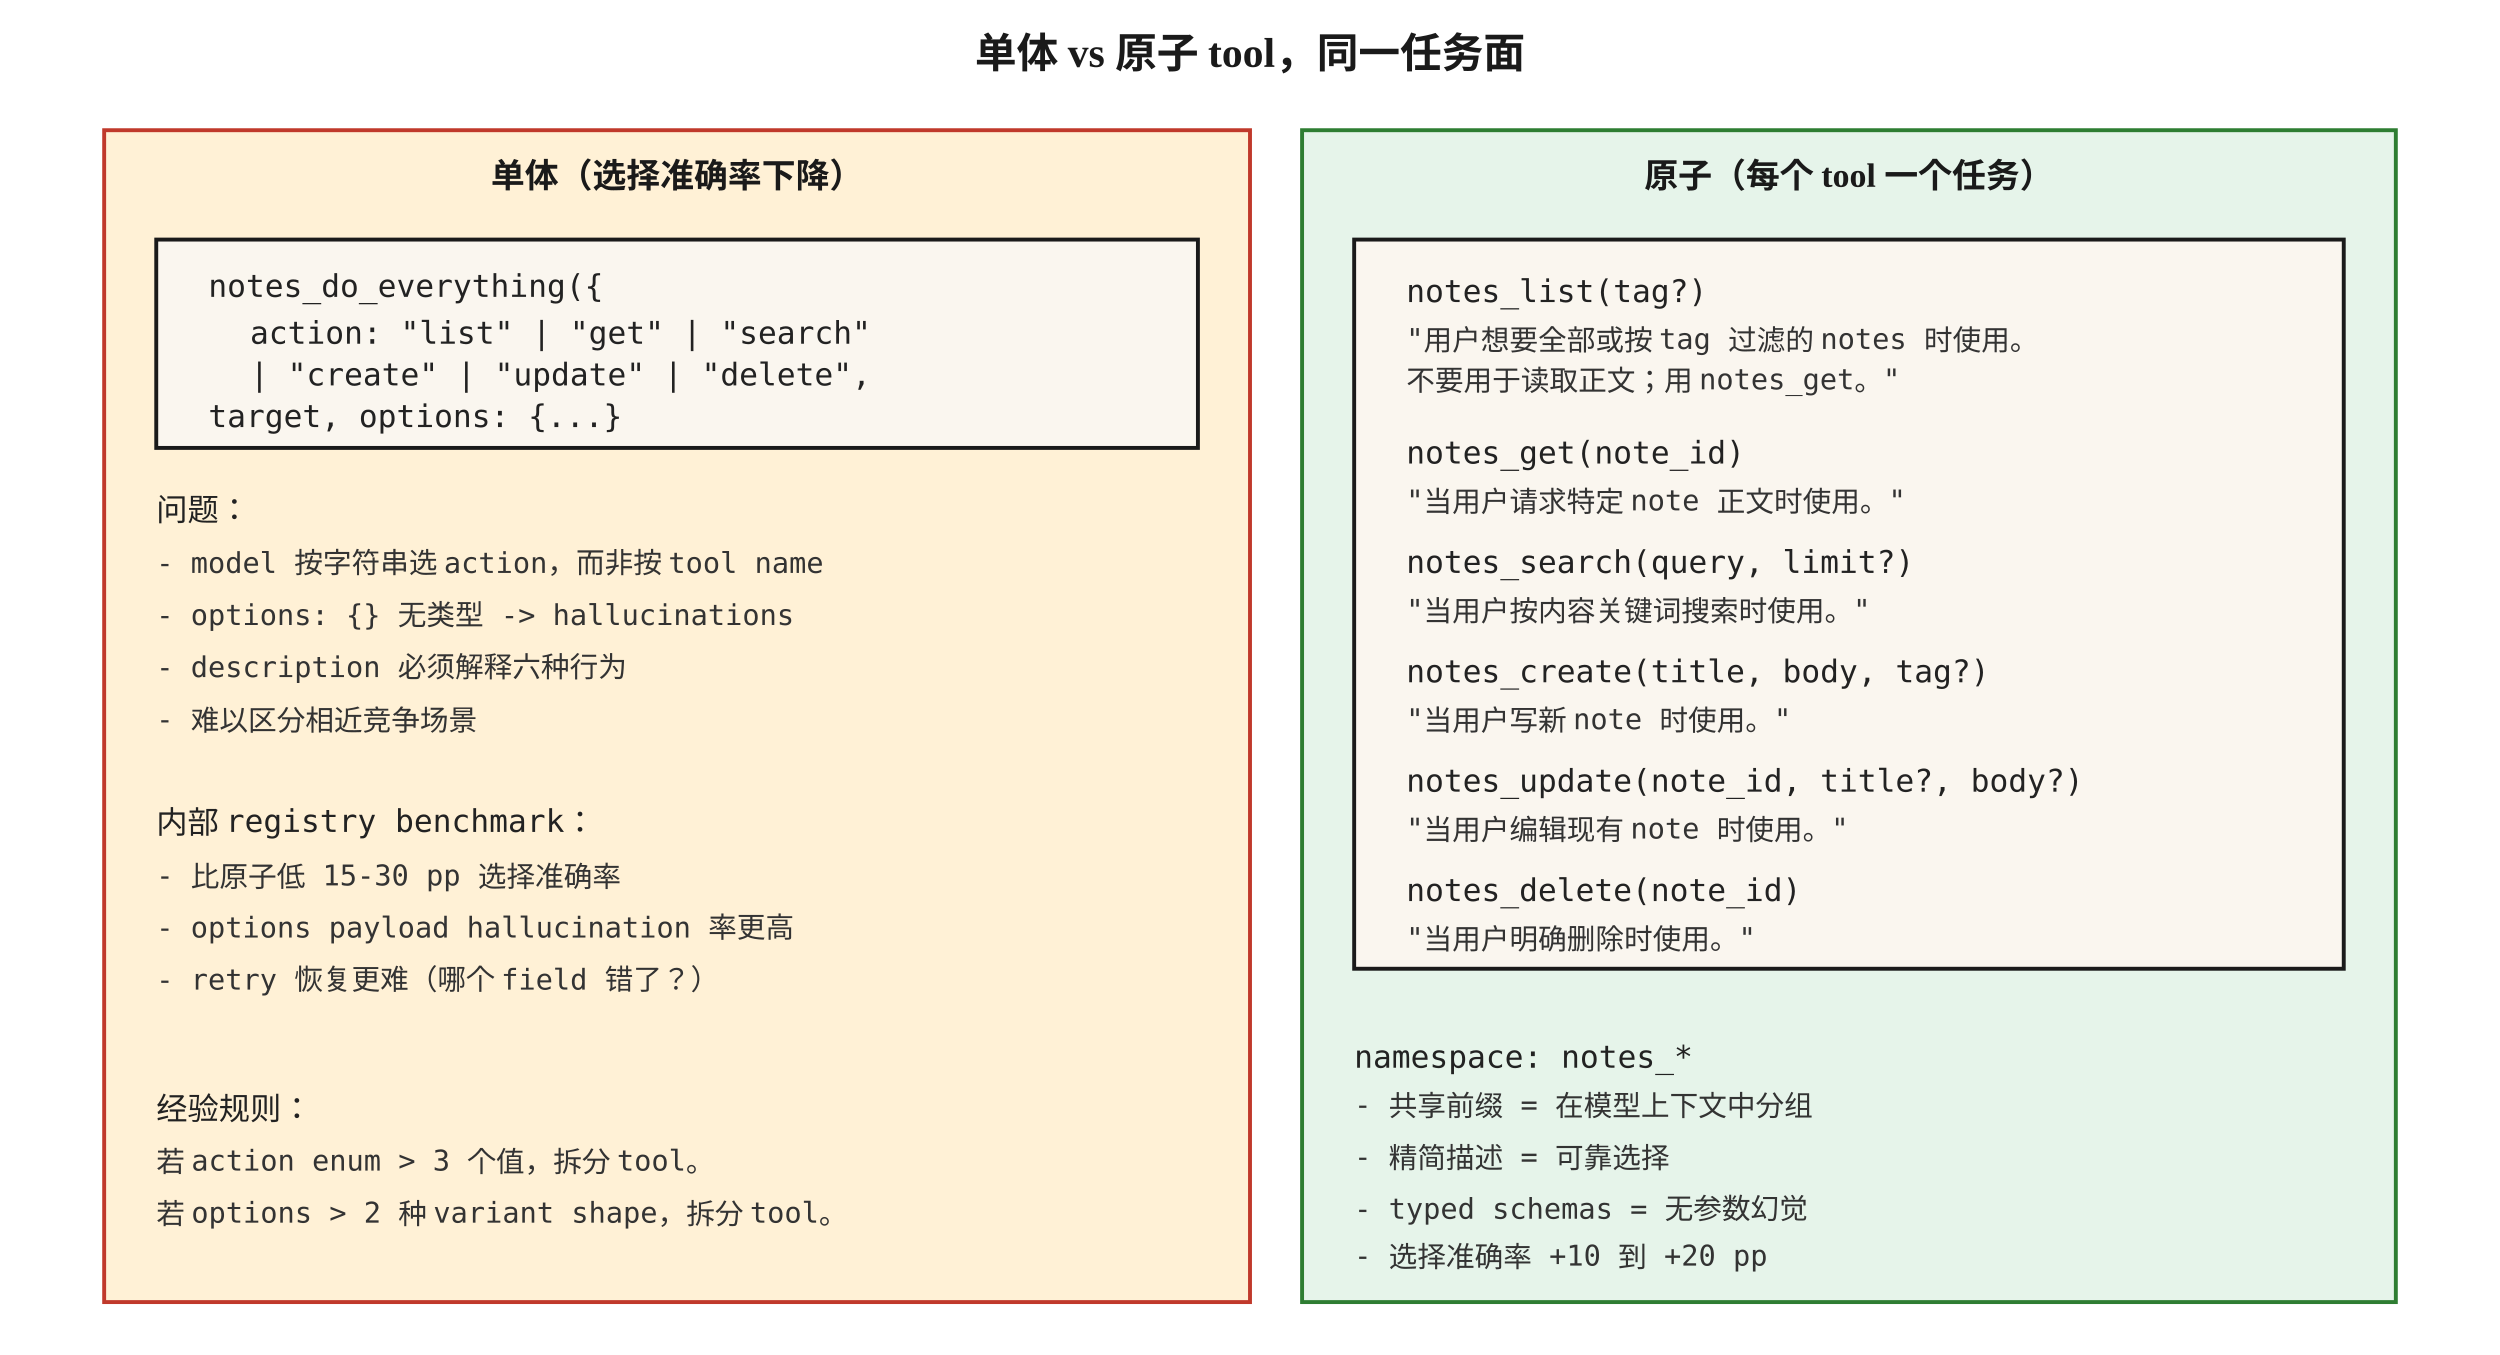
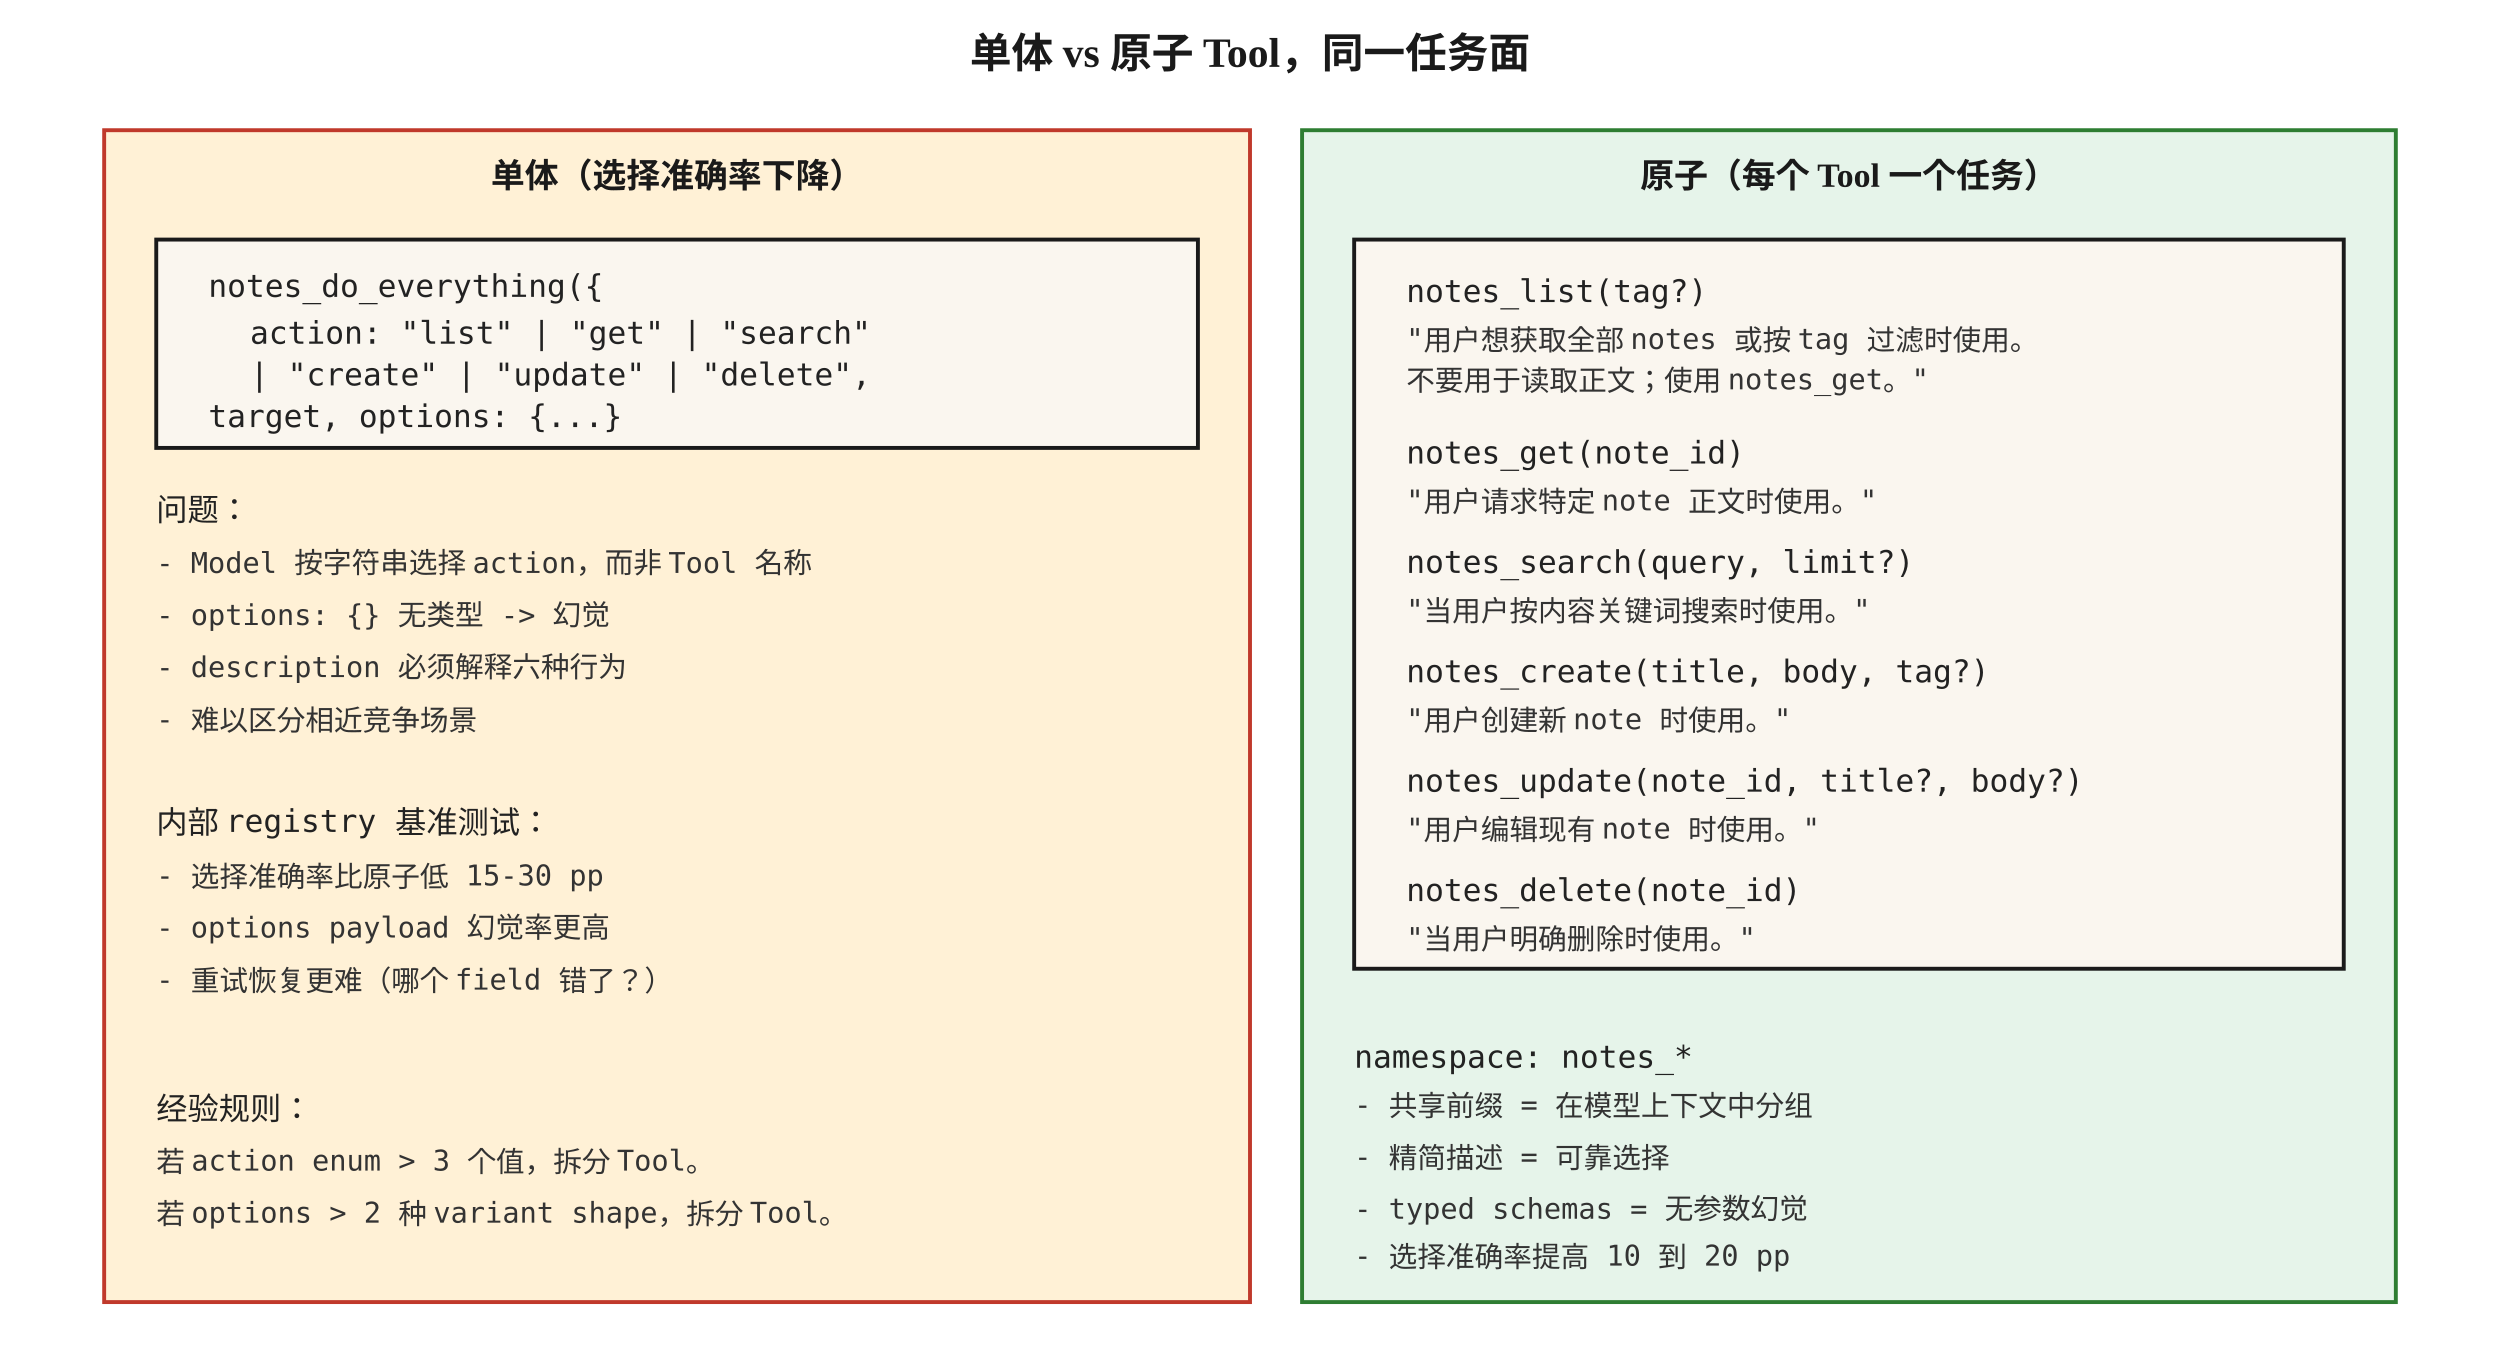
<svg xmlns="http://www.w3.org/2000/svg" viewBox="0 0 960 520" font-family="Georgia, 'Times New Roman', serif">
  <defs>
    <style>
      .box { fill: #faf6ef; stroke: #1a1a1a; stroke-width: 1.5; }
      .hot { fill: #fff1d6; stroke: #c0392b; stroke-width: 1.5; }
      .cool { fill: #e6f4ea; stroke: #2e7d32; stroke-width: 1.5; }
      .cold { fill: #dfe9ff; stroke: #2c5ea9; stroke-width: 1.5; }
      .title { font-size: 16px; font-weight: 700; fill: #1a1a1a; }
      .head { font-size: 13px; font-weight: 700; fill: #1a1a1a; }
      .step { font-size: 12px; font-family: 'Menlo', monospace; fill: #222; }
      .small { font-size: 11px; font-family: 'Menlo', monospace; fill: #333; }
      .caption { font-size: 11px; fill: #555; font-style: italic; }
    </style>
  </defs>
-   <text x="480" y="26" text-anchor="middle" class="title">单体 vs 原子 tool，同一任务面</text>
+   <text x="480" y="26" text-anchor="middle" class="title">单体 vs 原子 Tool，同一任务面</text>
  <rect x="40" y="50" width="440" height="450" class="hot" />
  <text x="260" y="72" text-anchor="middle" class="head">单体（选择准确率下降）</text>
  <rect x="60" y="92" width="400" height="80" class="box" />
  <text x="80" y="114" class="step">notes_do_everything({</text>
  <text x="96" y="132" class="step">action: "list" | "get" | "search"</text>
  <text x="96" y="148" class="step">| "create" | "update" | "delete",</text>
  <text x="80" y="164" class="step">target, options: {...}</text>
  <text x="60" y="200" class="step">问题：</text>
-   <text x="60" y="220" class="small">- model 按字符串选 action，而非按 tool name</text>
-   <text x="60" y="240" class="small">- options: {} 无类型 -&gt; hallucinations</text>
+   <text x="60" y="220" class="small">- Model 按字符串选择 action，而非 Tool 名称</text>
+   <text x="60" y="240" class="small">- options: {} 无类型 -&gt; 幻觉</text>
  <text x="60" y="260" class="small">- description 必须解释六种行为</text>
  <text x="60" y="280" class="small">- 难以区分相近竞争场景</text>
-   <text x="60" y="320" class="step">内部 registry benchmark：</text>
-   <text x="60" y="340" class="small">- 比原子低 15-30 pp 选择准确率</text>
-   <text x="60" y="360" class="small">- options payload hallucination 率更高</text>
-   <text x="60" y="380" class="small">- retry 恢复更难（哪个 field 错了？）</text>
+   <text x="60" y="320" class="step">内部 registry 基准测试：</text>
+   <text x="60" y="340" class="small">- 选择准确率比原子低 15-30 pp</text>
+   <text x="60" y="360" class="small">- options payload 幻觉率更高</text>
+   <text x="60" y="380" class="small">- 重试恢复更难（哪个 field 错了？）</text>
  <text x="60" y="430" class="step">经验规则：</text>
-   <text x="60" y="450" class="small">若 action enum &gt; 3 个值，拆分 tool。</text>
-   <text x="60" y="470" class="small">若 options &gt; 2 种 variant shape，拆分 tool。</text>
+   <text x="60" y="450" class="small">若 action enum &gt; 3 个值，拆分 Tool。</text>
+   <text x="60" y="470" class="small">若 options &gt; 2 种 variant shape，拆分 Tool。</text>
  <rect x="500" y="50" width="420" height="450" class="cool" />
-   <text x="710" y="72" text-anchor="middle" class="head">原子（每个 tool 一个任务）</text>
+   <text x="710" y="72" text-anchor="middle" class="head">原子（每个 Tool 一个任务）</text>
  <rect x="520" y="92" width="380" height="280" class="box" />
  <text x="540" y="116" class="step">notes_list(tag?)</text>
-   <text x="540" y="134" class="small">"用户想要全部或按 tag 过滤的 notes 时使用。</text>
-   <text x="540" y="150" class="small">不要用于读取正文；用 notes_get。"</text>
+   <text x="540" y="134" class="small">"用户想获取全部 notes 或按 tag 过滤时使用。</text>
+   <text x="540" y="150" class="small">不要用于读取正文；使用 notes_get。"</text>
  <text x="540" y="178" class="step">notes_get(note_id)</text>
-   <text x="540" y="196" class="small">"当用户请求特定 note 正文时使用。"</text>
+   <text x="540" y="196" class="small">"用户请求特定 note 正文时使用。"</text>
  <text x="540" y="220" class="step">notes_search(query, limit?)</text>
  <text x="540" y="238" class="small">"当用户按内容关键词搜索时使用。"</text>
  <text x="540" y="262" class="step">notes_create(title, body, tag?)</text>
-   <text x="540" y="280" class="small">"当用户写新 note 时使用。"</text>
+   <text x="540" y="280" class="small">"用户创建新 note 时使用。"</text>
  <text x="540" y="304" class="step">notes_update(note_id, title?, body?)</text>
-   <text x="540" y="322" class="small">"当用户编辑现有 note 时使用。"</text>
+   <text x="540" y="322" class="small">"用户编辑现有 note 时使用。"</text>
  <text x="540" y="346" class="step">notes_delete(note_id)</text>
  <text x="540" y="364" class="small">"当用户明确删除时使用。"</text>
  <text x="520" y="410" class="step">namespace: notes_*</text>
  <text x="520" y="428" class="small">- 共享前缀 = 在模型上下文中分组</text>
  <text x="520" y="448" class="small">- 精简描述 = 可靠选择</text>
  <text x="520" y="468" class="small">- typed schemas = 无参数幻觉</text>
-   <text x="520" y="486" class="small">- 选择准确率 +10 到 +20 pp</text>
+   <text x="520" y="486" class="small">- 选择准确率提高 10 到 20 pp</text>
</svg>
